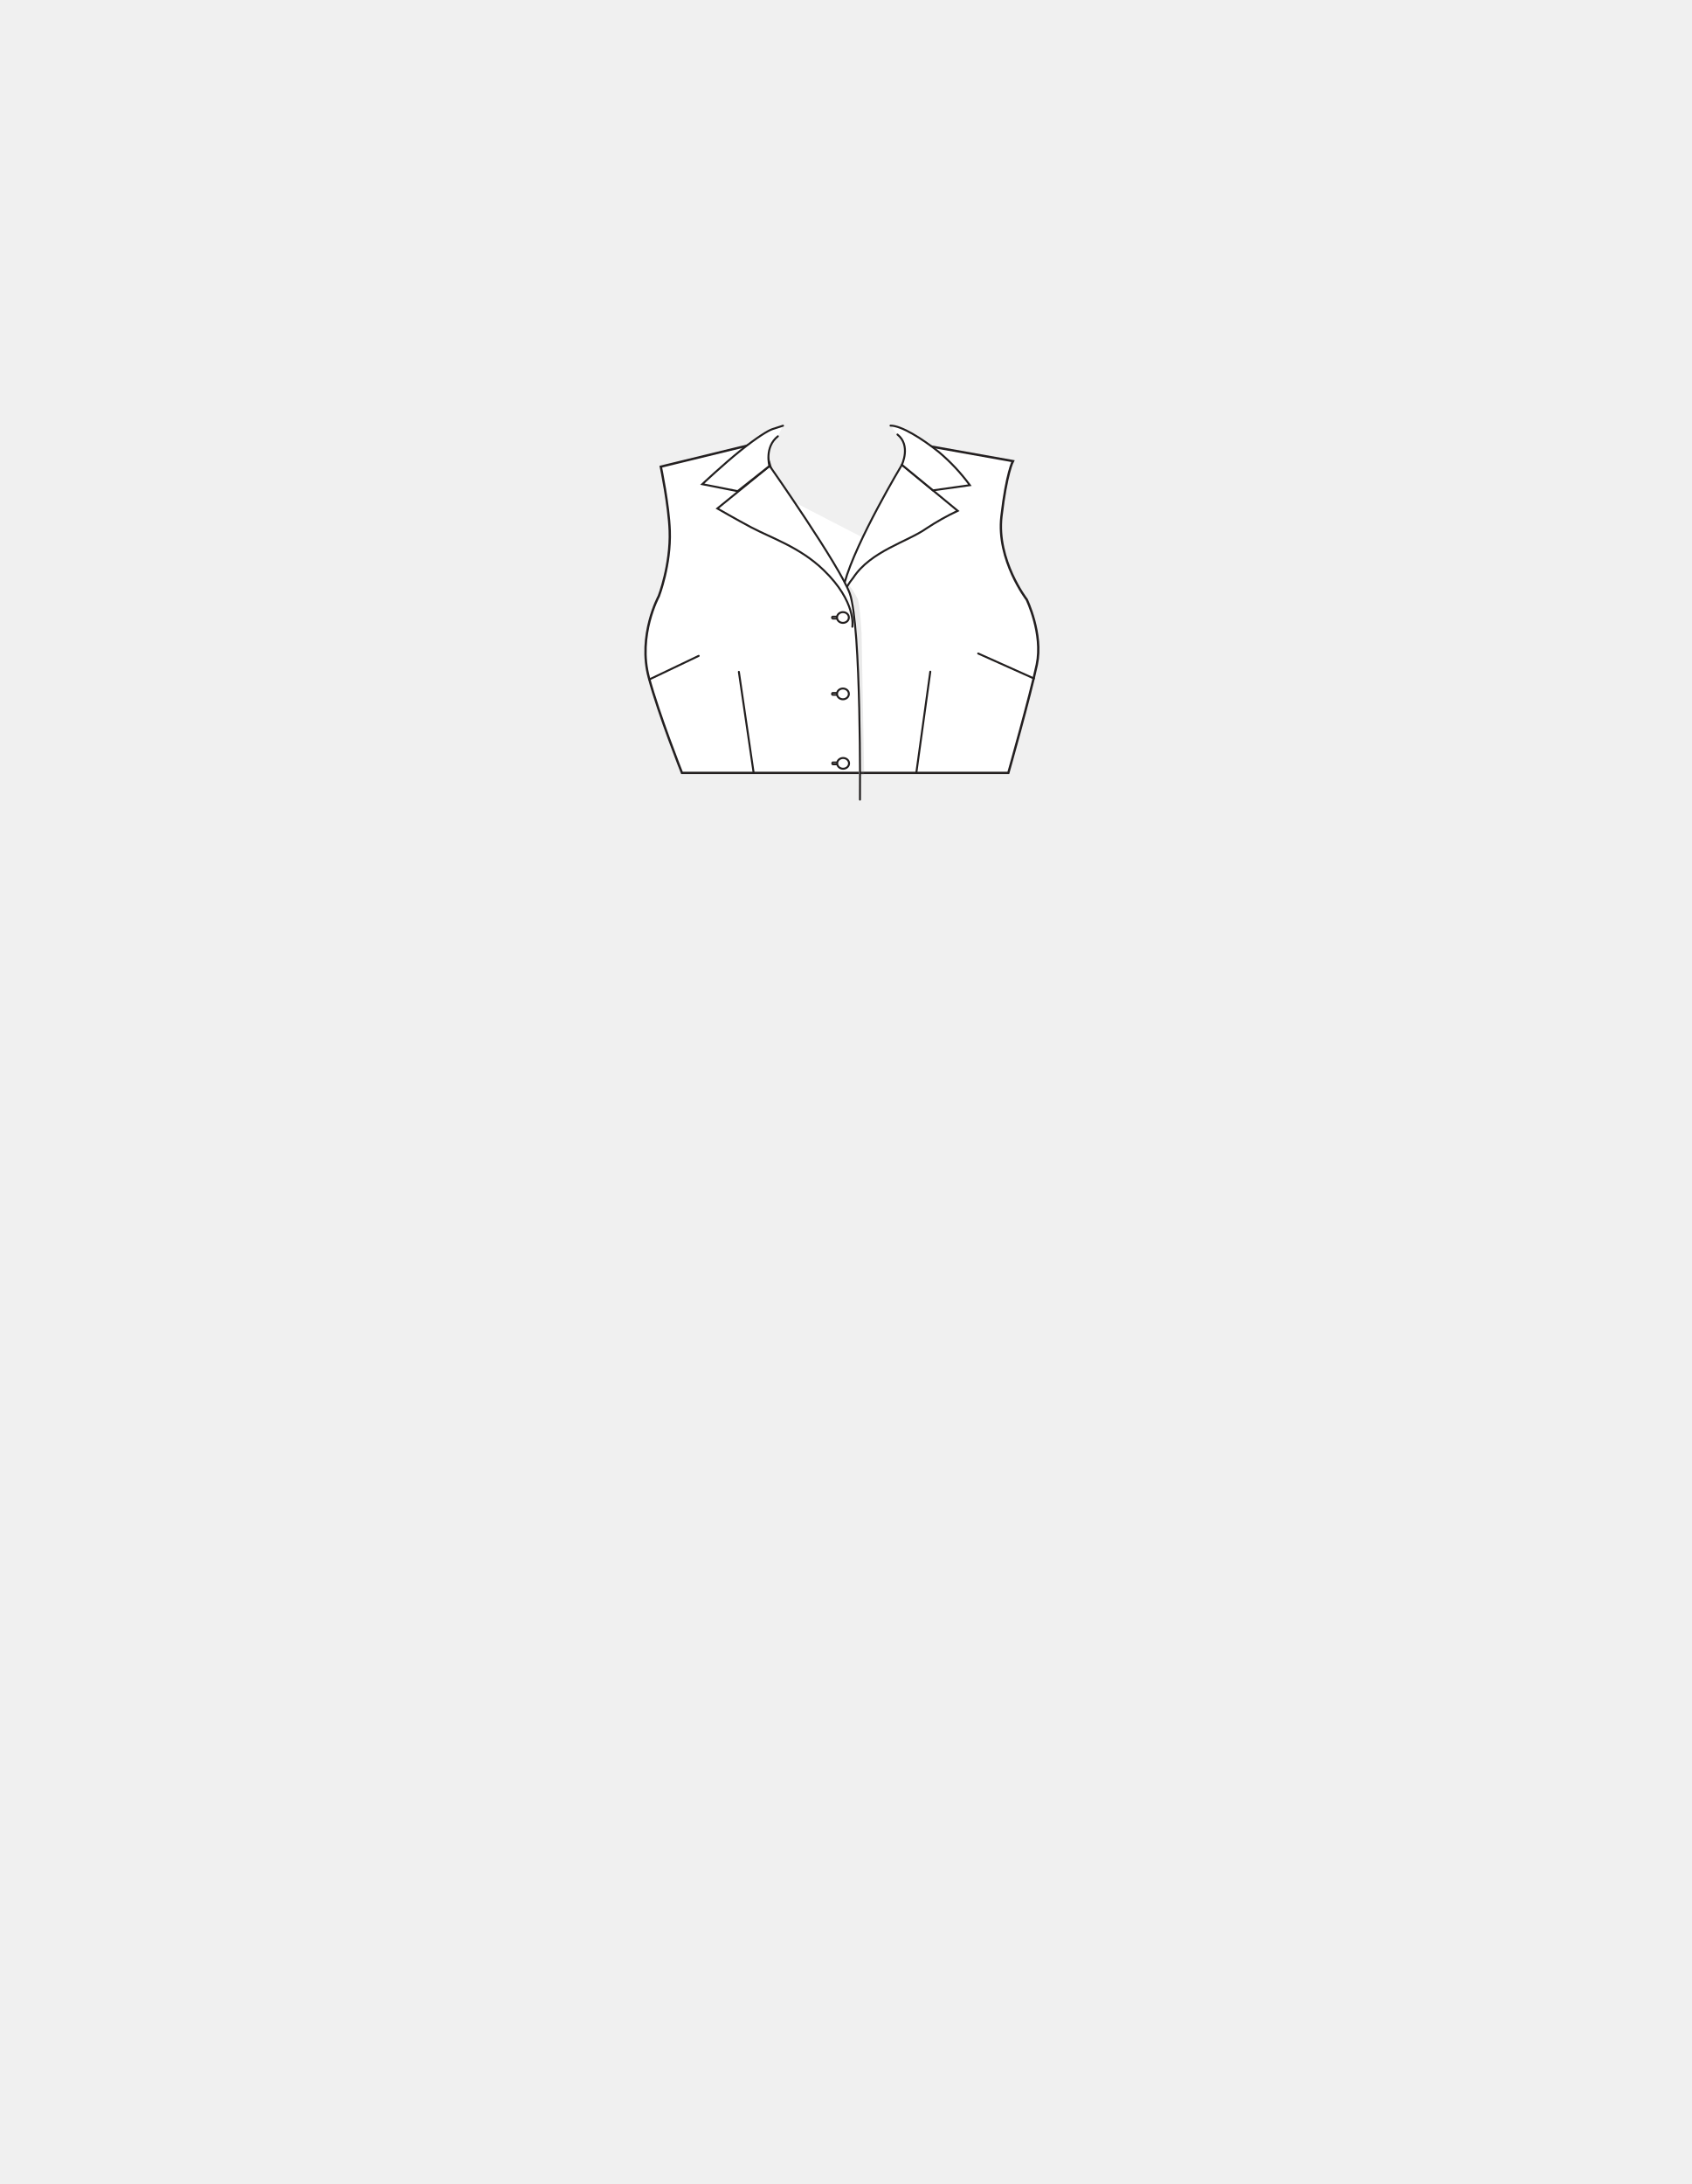
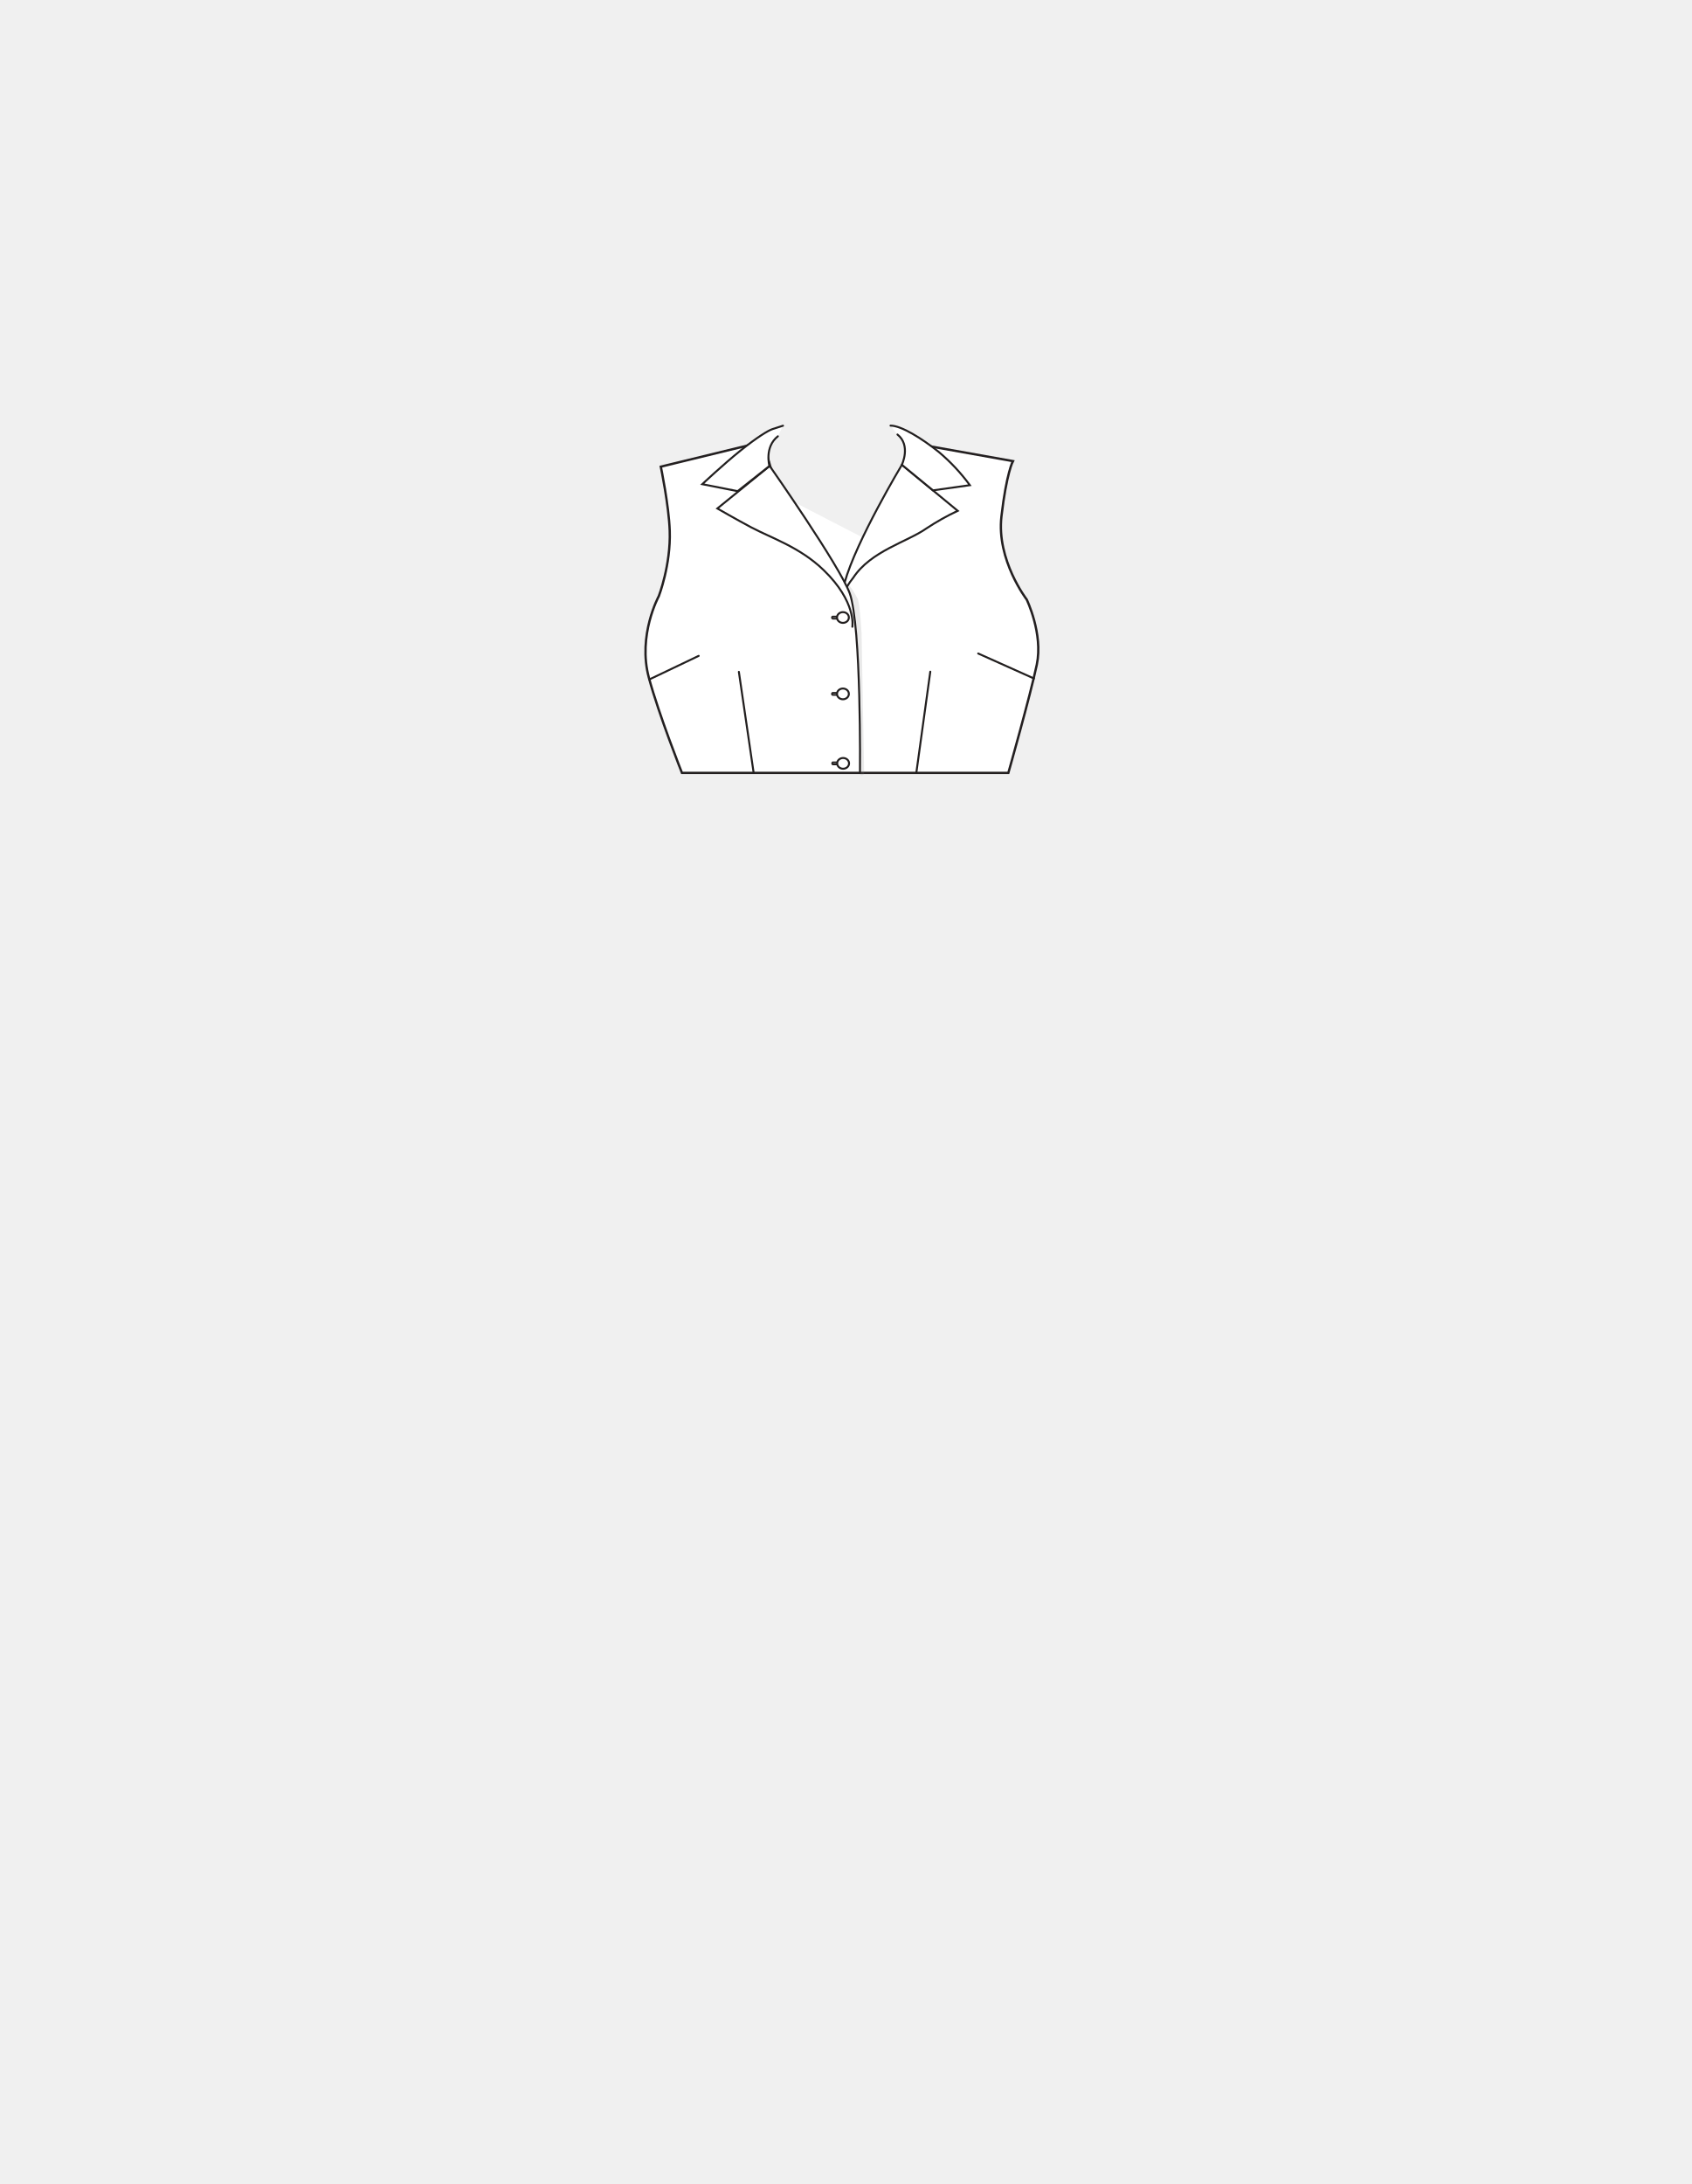
<svg xmlns="http://www.w3.org/2000/svg" id="Layer_2" data-name="Layer 2" viewBox="0 0 726.93 938.64">
  <defs>
    <style>
      .cls-1, .cls-13, .cls-14, .cls-15, .cls-24, .cls-34, .cls-36 {
        fill: #fff;
      }

      .cls-1, .cls-11, .cls-2, .cls-24, .cls-28, .cls-29, .cls-3, .cls-4, .cls-40, .cls-5, .cls-6, .cls-7, .cls-8 {
        stroke: #231f20;
      }

      .Gather-shad, .cls-1, .cls-10, .cls-11, .cls-12, .cls-13, .cls-14, .cls-15, .cls-16, .cls-17, .cls-18, .cls-19, .cls-2, .cls-20, .cls-22, .cls-23, .cls-25, .cls-28, .cls-29, .cls-3, .cls-31, .cls-33, .cls-34, .cls-35, .cls-36, .cls-37, .cls-38, .cls-39, .cls-4, .cls-40, .cls-5, .cls-6, .cls-7, .cls-8, .cls-9 {
        stroke-linecap: round;
      }

      .Gather-shad, .cls-1, .cls-10, .cls-11, .cls-12, .cls-2, .cls-28, .cls-29, .cls-3, .cls-31, .cls-33, .cls-36, .cls-39, .cls-4, .cls-40, .cls-5, .cls-6, .cls-7, .cls-8, .cls-9 {
        stroke-linejoin: round;
      }

      .cls-1, .cls-11, .cls-12, .cls-15, .cls-18, .cls-19, .cls-40 {
        stroke-width: 1.05px;
      }

      .cls-11, .cls-12, .cls-17, .cls-18, .cls-19, .cls-2, .cls-20, .cls-21, .cls-22, .cls-23, .cls-25, .cls-28, .cls-29, .cls-3, .cls-30, .cls-33, .cls-35, .cls-37, .cls-38, .cls-4, .cls-5, .cls-6, .cls-7, .cls-8, .cls-9 {
        fill: none;
      }

      .cls-2, .cls-28, .cls-29, .cls-3, .cls-35, .cls-36, .cls-39, .cls-4, .cls-5, .cls-6, .cls-7, .cls-8 {
        stroke-width: 0.53px;
      }

      .cls-3 {
        stroke-dasharray: 3.05 2.03;
      }

      .cls-4 {
        stroke-dasharray: 3.21 2.14;
      }

      .cls-5 {
        stroke-dasharray: 3.08 2.06;
      }

      .cls-6 {
        stroke-dasharray: 3.14 2.1;
      }

      .cls-7 {
        stroke-dasharray: 1.68 1.12;
      }

      .cls-8 {
        stroke-dasharray: 3.07 2.05;
      }

      .Gather-shad, .cls-10, .cls-13, .cls-14, .cls-15, .cls-16, .cls-17, .cls-19, .cls-23, .cls-30, .cls-31, .cls-33, .cls-34, .cls-35, .cls-36, .cls-37, .cls-38, .cls-39, .cls-9 {
        stroke: #221f1f;
      }

      .cls-10, .cls-20, .cls-21, .cls-9 {
        stroke-width: 0.79px;
      }

      .Gather-shad, .cls-10, .cls-26, .cls-31, .cls-39 {
        fill: #dedede;
      }

      .cls-12, .cls-18 {
        stroke: #d1d3d4;
      }

      .cls-13 {
        stroke-width: 0.75px;
      }

      .cls-14, .cls-16, .cls-17 {
        stroke-width: 0.85px;
      }

      .cls-16 {
        fill: #e6e7e7;
      }

      .cls-20, .cls-21 {
        stroke: #414042;
      }

      .cls-22 {
        stroke: #939598;
      }

      .cls-22, .cls-25 {
        stroke-width: 2.01px;
        opacity: 0.17;
      }

      .cls-23 {
        stroke-width: 0.5px;
      }

      .cls-24 {
        stroke-miterlimit: 10;
      }

      .cls-25 {
        stroke: #808285;
      }

      .cls-27 {
        fill: #d1d3d4;
      }

      .cls-28 {
        stroke-dasharray: 3.13 2.08;
      }

      .cls-29 {
        stroke-dasharray: 3.32 2.21;
      }

      .Gather-shad {
        stroke-width: 0.5px;
      }

      .cls-30, .cls-31, .cls-33 {
        stroke-width: 0.75px;
      }

      .cls-32, .cls-40 {
        fill: #f1f2f2;
      }

      .cls-34, .cls-38 {
        stroke-width: 0.89px;
      }

      .cls-37 {
        stroke-width: 0.26px;
        stroke-dasharray: 2.33 1.05;
      }
    </style>
  </defs>
  <g>
    <g>
      <path id="outline" class="cls-24" d="M371.36,231.28l15.3-28,5-12.9,43.72,7.8s-2.77,5-4.94,23.77,10.85,35.7,10.85,35.7,7.14,14.72,4.35,28-12.23,46.53-12.23,46.53H293.12s-9.84-24.74-14.22-40.91c-4.94-18.25,4.27-35.06,4.27-35.06s5.2-13.39,4.69-28.08c-.37-11-3.83-27.56-3.83-27.56l44.07-10.74,6.27,22.4" />
      <line class="cls-17" x1="279.1" y1="292.01" x2="300.31" y2="281.88" />
      <line class="cls-17" x1="444.39" y1="291.59" x2="420.45" y2="280.86" />
      <g id="detail-buttons">
        <g>
          <g>
            <path class="cls-13" d="M357.88,327.65h5.83s.76-.25.76.48c0,.39-.71.4-.71.4H358s-.31,0-.31-.46A.45.45,0,0,1,357.88,327.65Z" />
            <ellipse class="cls-14" cx="362.39" cy="328.08" rx="2.55" ry="2.31" />
          </g>
          <g>
            <path class="cls-13" d="M357.8,297.79h5.83s.76-.25.76.48c0,.39-.71.4-.71.4H357.9s-.31,0-.31-.46A.43.43,0,0,1,357.8,297.79Z" />
            <ellipse class="cls-14" cx="362.31" cy="298.22" rx="2.55" ry="2.31" />
          </g>
          <g>
            <path class="cls-13" d="M357.8,265h5.83s.76-.25.76.49c0,.38-.71.4-.71.4H357.9a.42.42,0,0,1-.31-.46A.45.45,0,0,1,357.8,265Z" />
            <ellipse class="cls-14" cx="362.31" cy="265.39" rx="2.55" ry="2.31" />
          </g>
        </g>
      </g>
      <g>
        <line class="cls-17" x1="317.58" y1="288.75" x2="323.94" y2="332.19" />
        <line class="cls-17" x1="399.86" y1="288.67" x2="393.85" y2="332.19" />
      </g>
    </g>
    <g>
      <g id="detail-cf">
        <path class="cls-25" d="M370.43,332.2,369.31,272s-.74-12-1.47-14a38,38,0,0,0-3.69-6" />
      </g>
      <path id="outline-2" class="cls-14" d="M364.15,252a31.29,31.29,0,0,1,2.58-3.68c7.58-11.54,23.29-15.44,31.44-21.2a106.11,106.11,0,0,1,13.48-7.58l-24-19.77s-19.71,32.83-24.59,50.56" />
-       <path id="outline-3" class="cls-14" d="M366.36,269.37S368.21,258.68,354,245c-10.14-9.8-22.15-13.63-31.08-18.34-5.86-3.1-14.59-8.12-14.59-8.12l22.5-18.28s30.13,43,34.42,54.79c5,13.86,4.39,88.61,4.39,88.61" />
+       <path id="outline-3" class="cls-14" d="M366.36,269.37S368.21,258.68,354,245c-10.14-9.8-22.15-13.63-31.08-18.34-5.86-3.1-14.59-8.12-14.59-8.12l22.5-18.28s30.13,43,34.42,54.79c5,13.86,4.39,77.15,4.39,77.15" />
      <path id="outline-4" class="cls-14" d="M334.34,187.51c-5.89,4.68-3.63,12.76-3.63,12.76l-13.65,10.82-15.21-3s9-8.46,16.34-14.36S330.25,185,332,184.43l4.55-1.47" />
      <path id="outline-5" class="cls-14" d="M385.75,186.75c5.9,4.68,1.89,13,1.89,13l13.38,11,15.85-2.23a82.33,82.33,0,0,0-13.34-14.26c-7.37-5.9-16.18-11.34-20.76-11.34" />
    </g>
  </g>
</svg>
